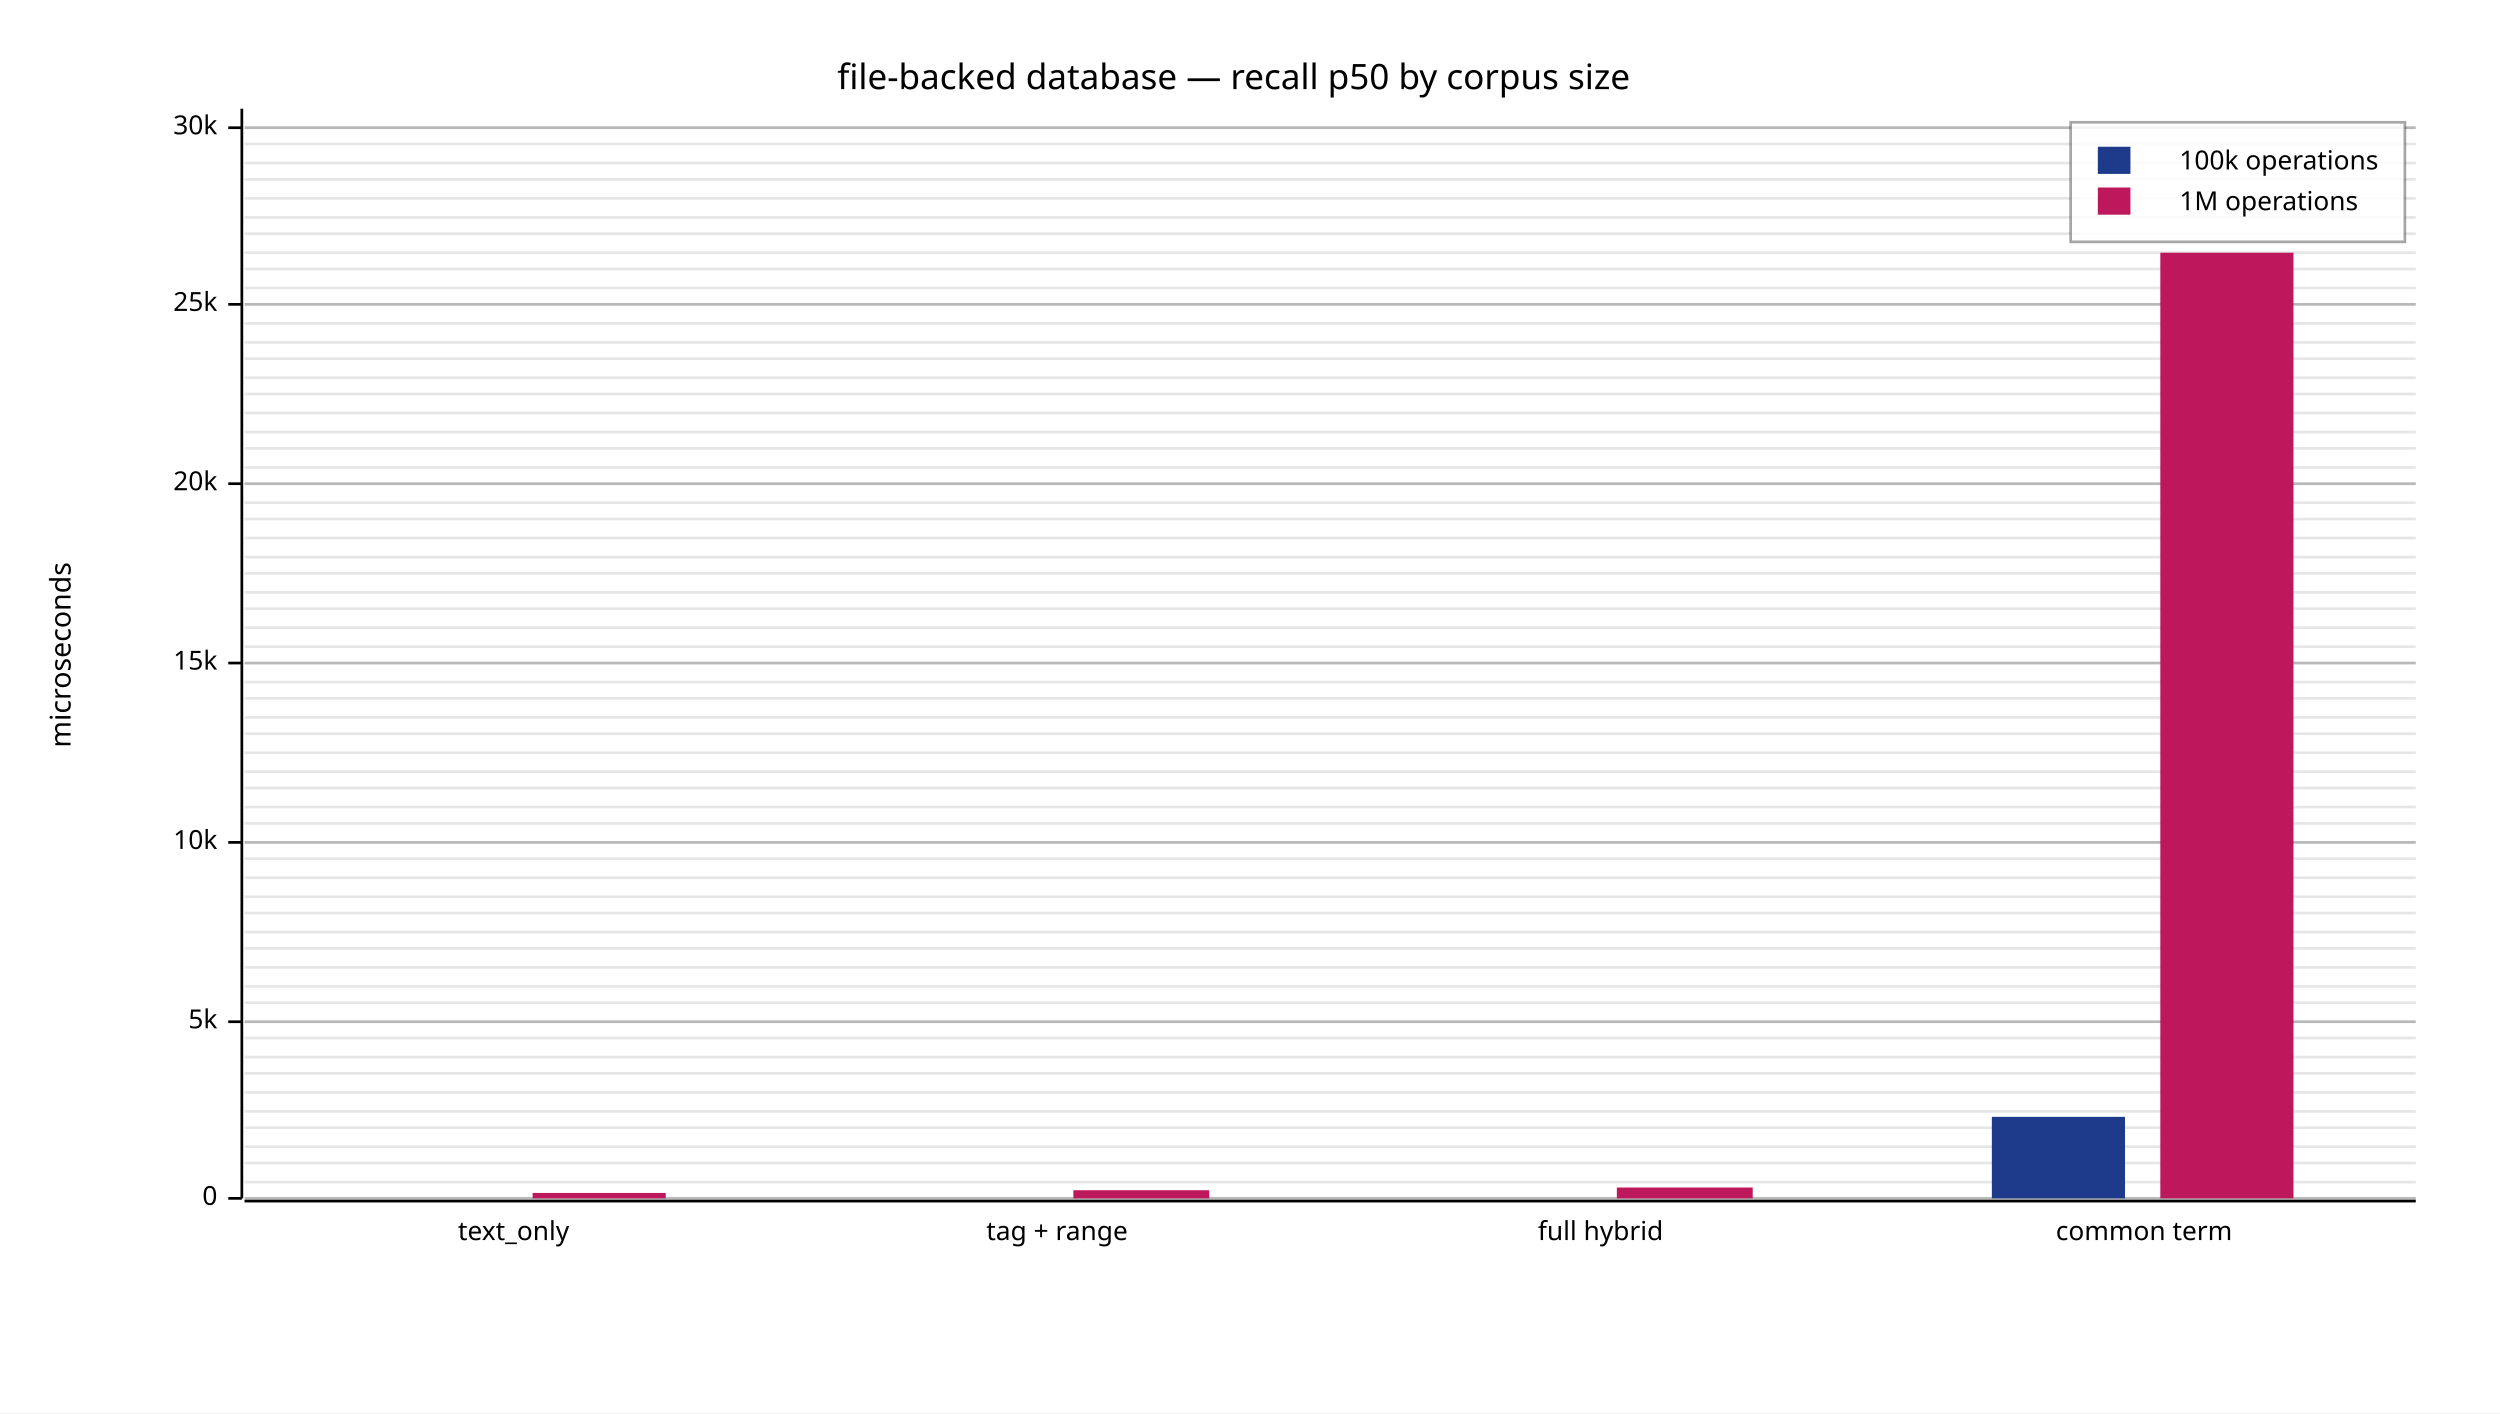
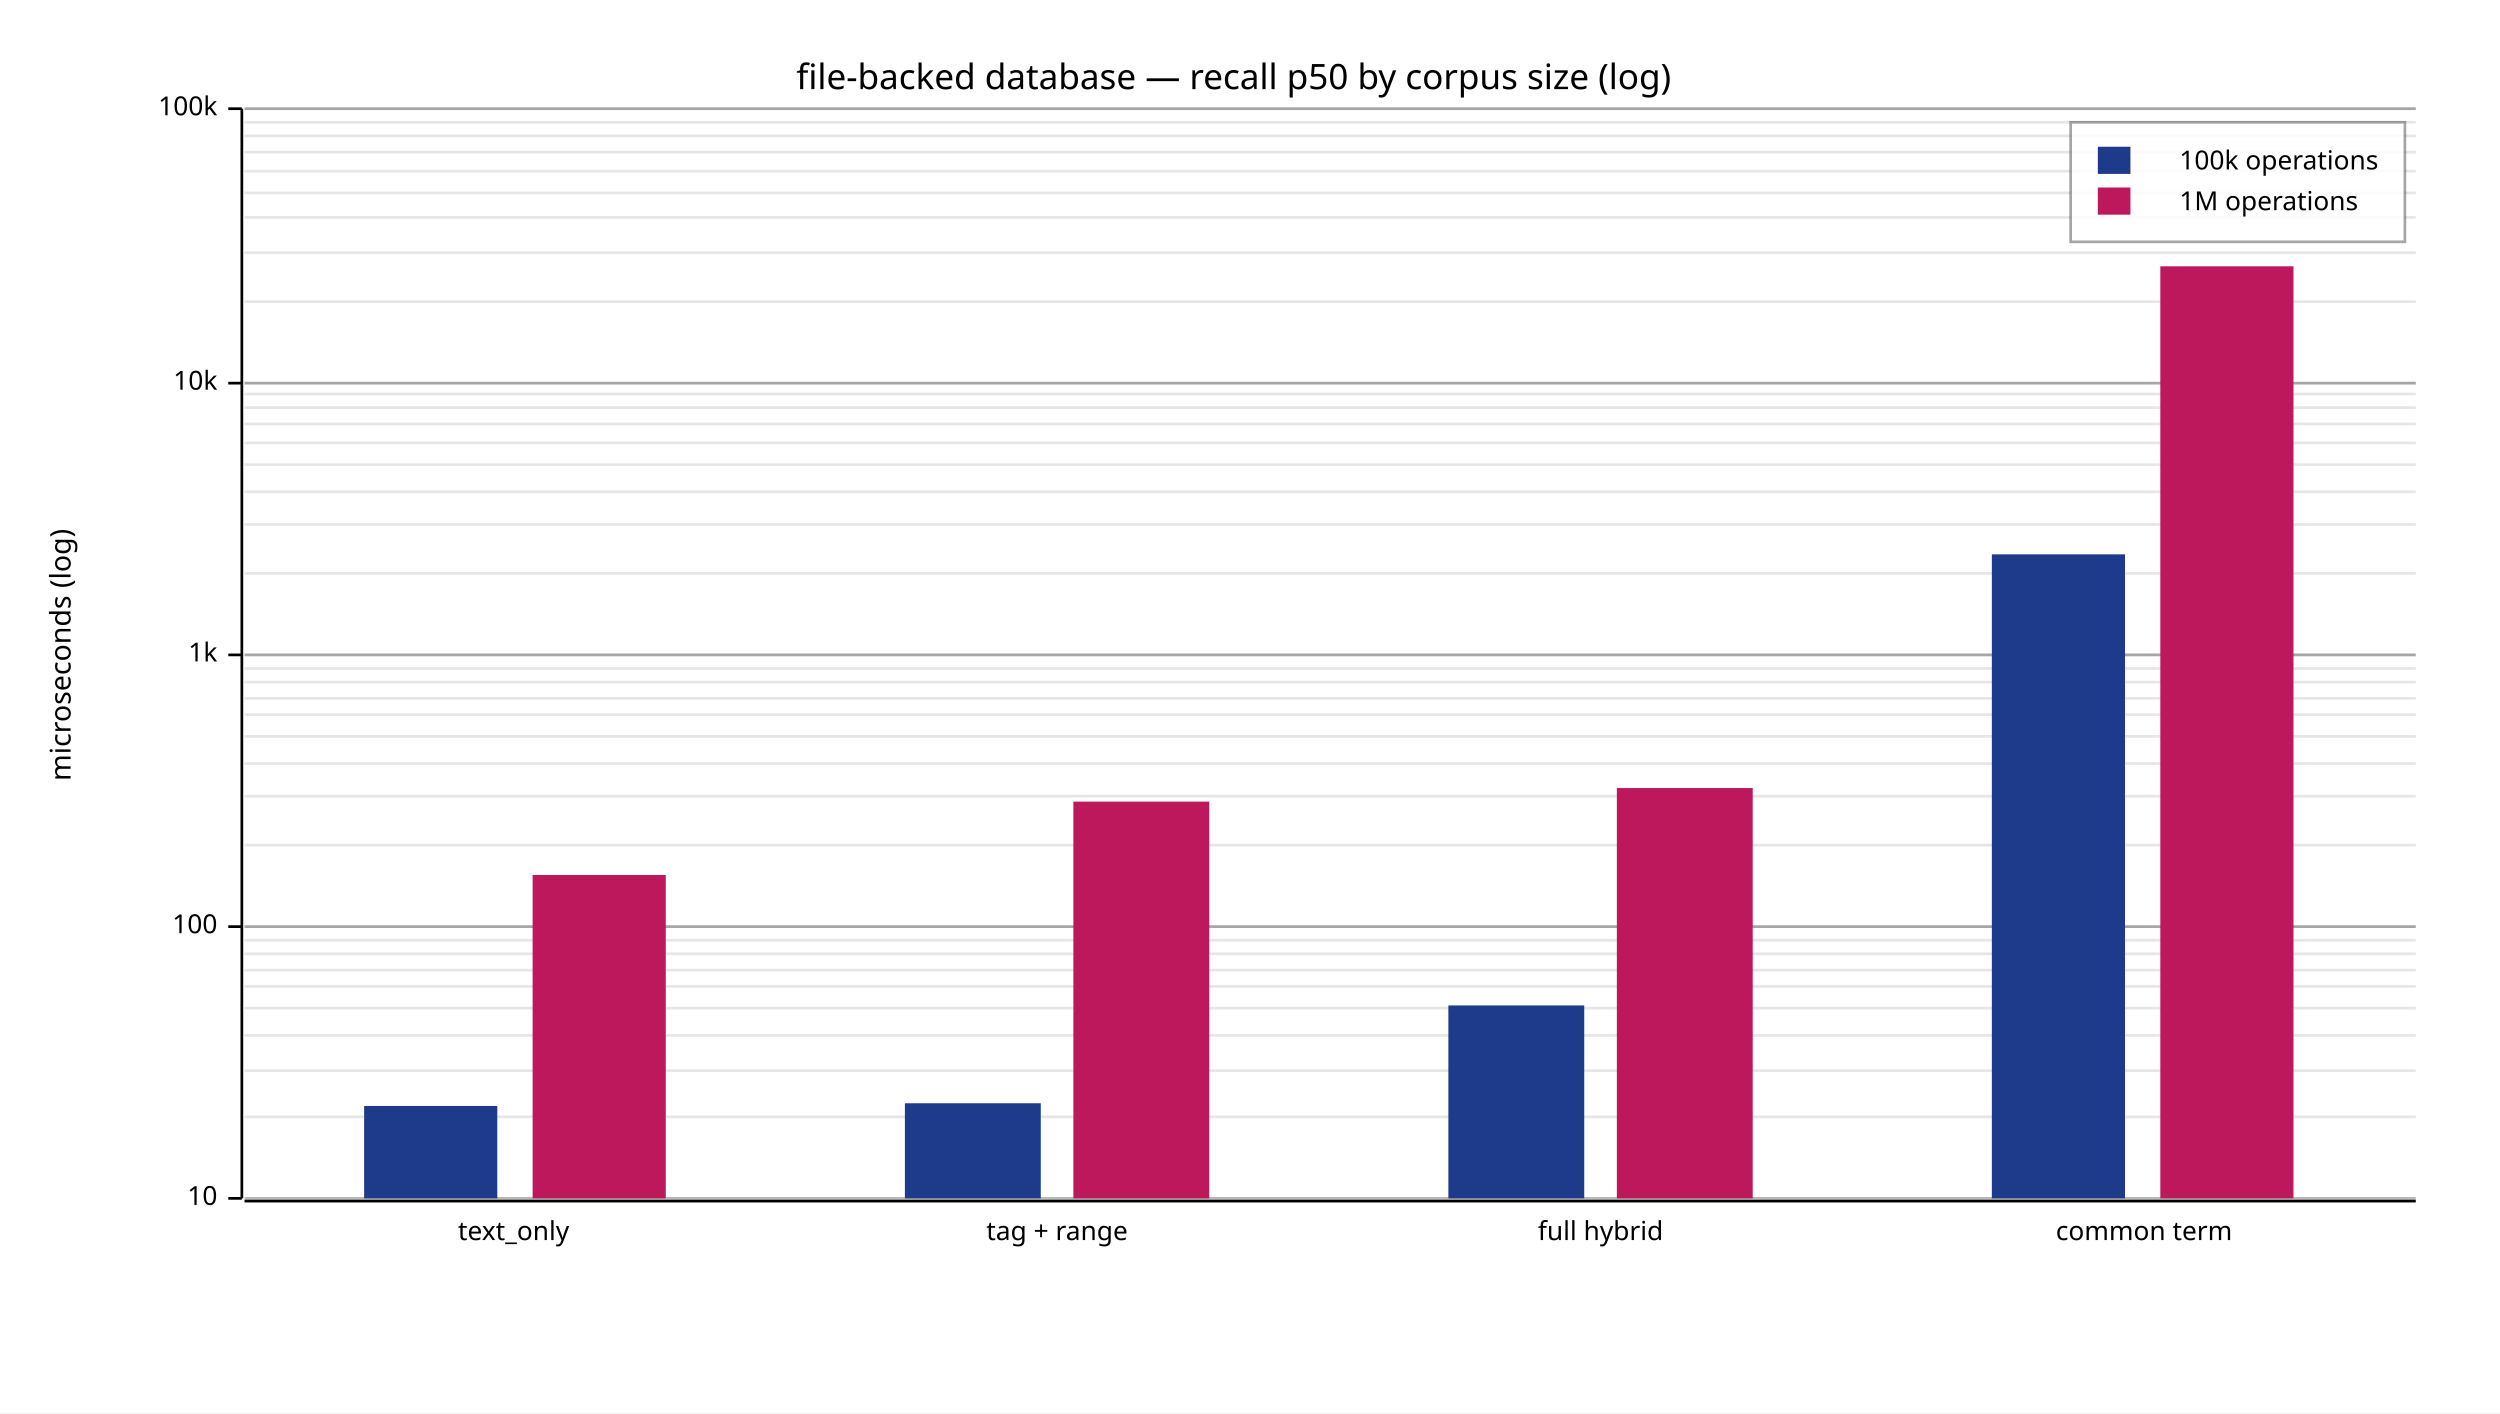
<svg xmlns="http://www.w3.org/2000/svg" width="920" height="520" viewBox="0 0 920 520">
  <rect x="0" y="0" width="920" height="520" opacity="1" fill="#FFFFFF" stroke="none" />
  <text x="454" y="23" dy="0.76em" text-anchor="middle" font-family="sans-serif" font-size="12.903" opacity="1" fill="#000000">
- file-backed database — recall p50 by corpus size
+ file-backed database — recall p50 by corpus size (log)
</text>
  <line opacity="0.1" stroke="#000000" stroke-width="1" x1="90" y1="441" x2="889" y2="441" />
-   <line opacity="0.1" stroke="#000000" stroke-width="1" x1="90" y1="435" x2="889" y2="435" />
-   <line opacity="0.1" stroke="#000000" stroke-width="1" x1="90" y1="428" x2="889" y2="428" />
-   <line opacity="0.1" stroke="#000000" stroke-width="1" x1="90" y1="422" x2="889" y2="422" />
-   <line opacity="0.1" stroke="#000000" stroke-width="1" x1="90" y1="415" x2="889" y2="415" />
-   <line opacity="0.1" stroke="#000000" stroke-width="1" x1="90" y1="409" x2="889" y2="409" />
-   <line opacity="0.1" stroke="#000000" stroke-width="1" x1="90" y1="402" x2="889" y2="402" />
-   <line opacity="0.1" stroke="#000000" stroke-width="1" x1="90" y1="395" x2="889" y2="395" />
-   <line opacity="0.1" stroke="#000000" stroke-width="1" x1="90" y1="389" x2="889" y2="389" />
-   <line opacity="0.1" stroke="#000000" stroke-width="1" x1="90" y1="382" x2="889" y2="382" />
-   <line opacity="0.1" stroke="#000000" stroke-width="1" x1="90" y1="376" x2="889" y2="376" />
-   <line opacity="0.1" stroke="#000000" stroke-width="1" x1="90" y1="369" x2="889" y2="369" />
+   <line opacity="0.1" stroke="#000000" stroke-width="1" x1="90" y1="411" x2="889" y2="411" />
+   <line opacity="0.1" stroke="#000000" stroke-width="1" x1="90" y1="394" x2="889" y2="394" />
+   <line opacity="0.1" stroke="#000000" stroke-width="1" x1="90" y1="381" x2="889" y2="381" />
+   <line opacity="0.1" stroke="#000000" stroke-width="1" x1="90" y1="371" x2="889" y2="371" />
  <line opacity="0.1" stroke="#000000" stroke-width="1" x1="90" y1="363" x2="889" y2="363" />
-   <line opacity="0.1" stroke="#000000" stroke-width="1" x1="90" y1="356" x2="889" y2="356" />
-   <line opacity="0.1" stroke="#000000" stroke-width="1" x1="90" y1="349" x2="889" y2="349" />
-   <line opacity="0.1" stroke="#000000" stroke-width="1" x1="90" y1="343" x2="889" y2="343" />
-   <line opacity="0.1" stroke="#000000" stroke-width="1" x1="90" y1="336" x2="889" y2="336" />
-   <line opacity="0.1" stroke="#000000" stroke-width="1" x1="90" y1="330" x2="889" y2="330" />
-   <line opacity="0.1" stroke="#000000" stroke-width="1" x1="90" y1="323" x2="889" y2="323" />
-   <line opacity="0.1" stroke="#000000" stroke-width="1" x1="90" y1="316" x2="889" y2="316" />
-   <line opacity="0.1" stroke="#000000" stroke-width="1" x1="90" y1="310" x2="889" y2="310" />
-   <line opacity="0.1" stroke="#000000" stroke-width="1" x1="90" y1="303" x2="889" y2="303" />
-   <line opacity="0.1" stroke="#000000" stroke-width="1" x1="90" y1="297" x2="889" y2="297" />
-   <line opacity="0.1" stroke="#000000" stroke-width="1" x1="90" y1="290" x2="889" y2="290" />
-   <line opacity="0.1" stroke="#000000" stroke-width="1" x1="90" y1="284" x2="889" y2="284" />
-   <line opacity="0.1" stroke="#000000" stroke-width="1" x1="90" y1="277" x2="889" y2="277" />
-   <line opacity="0.1" stroke="#000000" stroke-width="1" x1="90" y1="270" x2="889" y2="270" />
-   <line opacity="0.1" stroke="#000000" stroke-width="1" x1="90" y1="264" x2="889" y2="264" />
+   <line opacity="0.1" stroke="#000000" stroke-width="1" x1="90" y1="357" x2="889" y2="357" />
+   <line opacity="0.1" stroke="#000000" stroke-width="1" x1="90" y1="351" x2="889" y2="351" />
+   <line opacity="0.1" stroke="#000000" stroke-width="1" x1="90" y1="346" x2="889" y2="346" />
+   <line opacity="0.1" stroke="#000000" stroke-width="1" x1="90" y1="341" x2="889" y2="341" />
+   <line opacity="0.1" stroke="#000000" stroke-width="1" x1="90" y1="341" x2="889" y2="341" />
+   <line opacity="0.1" stroke="#000000" stroke-width="1" x1="90" y1="311" x2="889" y2="311" />
+   <line opacity="0.1" stroke="#000000" stroke-width="1" x1="90" y1="293" x2="889" y2="293" />
+   <line opacity="0.1" stroke="#000000" stroke-width="1" x1="90" y1="281" x2="889" y2="281" />
+   <line opacity="0.1" stroke="#000000" stroke-width="1" x1="90" y1="271" x2="889" y2="271" />
+   <line opacity="0.1" stroke="#000000" stroke-width="1" x1="90" y1="263" x2="889" y2="263" />
  <line opacity="0.1" stroke="#000000" stroke-width="1" x1="90" y1="257" x2="889" y2="257" />
  <line opacity="0.1" stroke="#000000" stroke-width="1" x1="90" y1="251" x2="889" y2="251" />
-   <line opacity="0.1" stroke="#000000" stroke-width="1" x1="90" y1="244" x2="889" y2="244" />
-   <line opacity="0.1" stroke="#000000" stroke-width="1" x1="90" y1="238" x2="889" y2="238" />
-   <line opacity="0.1" stroke="#000000" stroke-width="1" x1="90" y1="231" x2="889" y2="231" />
-   <line opacity="0.1" stroke="#000000" stroke-width="1" x1="90" y1="224" x2="889" y2="224" />
-   <line opacity="0.1" stroke="#000000" stroke-width="1" x1="90" y1="218" x2="889" y2="218" />
+   <line opacity="0.1" stroke="#000000" stroke-width="1" x1="90" y1="246" x2="889" y2="246" />
+   <line opacity="0.1" stroke="#000000" stroke-width="1" x1="90" y1="241" x2="889" y2="241" />
+   <line opacity="0.1" stroke="#000000" stroke-width="1" x1="90" y1="241" x2="889" y2="241" />
  <line opacity="0.1" stroke="#000000" stroke-width="1" x1="90" y1="211" x2="889" y2="211" />
-   <line opacity="0.1" stroke="#000000" stroke-width="1" x1="90" y1="205" x2="889" y2="205" />
-   <line opacity="0.1" stroke="#000000" stroke-width="1" x1="90" y1="198" x2="889" y2="198" />
-   <line opacity="0.1" stroke="#000000" stroke-width="1" x1="90" y1="191" x2="889" y2="191" />
-   <line opacity="0.1" stroke="#000000" stroke-width="1" x1="90" y1="185" x2="889" y2="185" />
-   <line opacity="0.1" stroke="#000000" stroke-width="1" x1="90" y1="178" x2="889" y2="178" />
-   <line opacity="0.1" stroke="#000000" stroke-width="1" x1="90" y1="172" x2="889" y2="172" />
-   <line opacity="0.1" stroke="#000000" stroke-width="1" x1="90" y1="165" x2="889" y2="165" />
-   <line opacity="0.1" stroke="#000000" stroke-width="1" x1="90" y1="159" x2="889" y2="159" />
-   <line opacity="0.1" stroke="#000000" stroke-width="1" x1="90" y1="152" x2="889" y2="152" />
+   <line opacity="0.1" stroke="#000000" stroke-width="1" x1="90" y1="193" x2="889" y2="193" />
+   <line opacity="0.1" stroke="#000000" stroke-width="1" x1="90" y1="181" x2="889" y2="181" />
+   <line opacity="0.1" stroke="#000000" stroke-width="1" x1="90" y1="171" x2="889" y2="171" />
+   <line opacity="0.1" stroke="#000000" stroke-width="1" x1="90" y1="163" x2="889" y2="163" />
+   <line opacity="0.1" stroke="#000000" stroke-width="1" x1="90" y1="156" x2="889" y2="156" />
+   <line opacity="0.1" stroke="#000000" stroke-width="1" x1="90" y1="150" x2="889" y2="150" />
  <line opacity="0.1" stroke="#000000" stroke-width="1" x1="90" y1="145" x2="889" y2="145" />
-   <line opacity="0.1" stroke="#000000" stroke-width="1" x1="90" y1="139" x2="889" y2="139" />
-   <line opacity="0.1" stroke="#000000" stroke-width="1" x1="90" y1="132" x2="889" y2="132" />
-   <line opacity="0.1" stroke="#000000" stroke-width="1" x1="90" y1="126" x2="889" y2="126" />
-   <line opacity="0.1" stroke="#000000" stroke-width="1" x1="90" y1="119" x2="889" y2="119" />
-   <line opacity="0.1" stroke="#000000" stroke-width="1" x1="90" y1="112" x2="889" y2="112" />
-   <line opacity="0.1" stroke="#000000" stroke-width="1" x1="90" y1="106" x2="889" y2="106" />
-   <line opacity="0.1" stroke="#000000" stroke-width="1" x1="90" y1="99" x2="889" y2="99" />
+   <line opacity="0.1" stroke="#000000" stroke-width="1" x1="90" y1="141" x2="889" y2="141" />
+   <line opacity="0.1" stroke="#000000" stroke-width="1" x1="90" y1="141" x2="889" y2="141" />
+   <line opacity="0.1" stroke="#000000" stroke-width="1" x1="90" y1="111" x2="889" y2="111" />
  <line opacity="0.1" stroke="#000000" stroke-width="1" x1="90" y1="93" x2="889" y2="93" />
-   <line opacity="0.1" stroke="#000000" stroke-width="1" x1="90" y1="86" x2="889" y2="86" />
  <line opacity="0.1" stroke="#000000" stroke-width="1" x1="90" y1="80" x2="889" y2="80" />
-   <line opacity="0.1" stroke="#000000" stroke-width="1" x1="90" y1="73" x2="889" y2="73" />
-   <line opacity="0.1" stroke="#000000" stroke-width="1" x1="90" y1="66" x2="889" y2="66" />
-   <line opacity="0.1" stroke="#000000" stroke-width="1" x1="90" y1="60" x2="889" y2="60" />
-   <line opacity="0.1" stroke="#000000" stroke-width="1" x1="90" y1="53" x2="889" y2="53" />
-   <line opacity="0.1" stroke="#000000" stroke-width="1" x1="90" y1="47" x2="889" y2="47" />
+   <line opacity="0.1" stroke="#000000" stroke-width="1" x1="90" y1="71" x2="889" y2="71" />
+   <line opacity="0.1" stroke="#000000" stroke-width="1" x1="90" y1="63" x2="889" y2="63" />
+   <line opacity="0.1" stroke="#000000" stroke-width="1" x1="90" y1="56" x2="889" y2="56" />
+   <line opacity="0.1" stroke="#000000" stroke-width="1" x1="90" y1="50" x2="889" y2="50" />
+   <line opacity="0.1" stroke="#000000" stroke-width="1" x1="90" y1="45" x2="889" y2="45" />
+   <line opacity="0.1" stroke="#000000" stroke-width="1" x1="90" y1="40" x2="889" y2="40" />
+   <line opacity="0.1" stroke="#000000" stroke-width="1" x1="90" y1="40" x2="889" y2="40" />
  <text x="18" y="241" dy="0.76em" text-anchor="middle" font-family="sans-serif" font-size="10.484" opacity="1" fill="#000000" transform="rotate(270, 18, 241)">
- microseconds
+ microseconds (log)
</text>
  <line opacity="0.2" stroke="#000000" stroke-width="1" x1="90" y1="441" x2="889" y2="441" />
-   <line opacity="0.2" stroke="#000000" stroke-width="1" x1="90" y1="376" x2="889" y2="376" />
-   <line opacity="0.2" stroke="#000000" stroke-width="1" x1="90" y1="310" x2="889" y2="310" />
-   <line opacity="0.2" stroke="#000000" stroke-width="1" x1="90" y1="244" x2="889" y2="244" />
-   <line opacity="0.2" stroke="#000000" stroke-width="1" x1="90" y1="178" x2="889" y2="178" />
-   <line opacity="0.2" stroke="#000000" stroke-width="1" x1="90" y1="112" x2="889" y2="112" />
-   <line opacity="0.2" stroke="#000000" stroke-width="1" x1="90" y1="47" x2="889" y2="47" />
+   <line opacity="0.2" stroke="#000000" stroke-width="1" x1="90" y1="341" x2="889" y2="341" />
+   <line opacity="0.2" stroke="#000000" stroke-width="1" x1="90" y1="241" x2="889" y2="241" />
+   <line opacity="0.2" stroke="#000000" stroke-width="1" x1="90" y1="141" x2="889" y2="141" />
+   <line opacity="0.2" stroke="#000000" stroke-width="1" x1="90" y1="40" x2="889" y2="40" />
  <polyline fill="none" opacity="1" stroke="#000000" stroke-width="1" points="89,40 89,441 " />
  <text x="80" y="441" dy="0.5ex" text-anchor="end" font-family="sans-serif" font-size="9.677" opacity="1" fill="#000000">
- 0
+ 10
</text>
  <polyline fill="none" opacity="1" stroke="#000000" stroke-width="1" points="84,441 89,441 " />
-   <text x="80" y="376" dy="0.5ex" text-anchor="end" font-family="sans-serif" font-size="9.677" opacity="1" fill="#000000">
- 5k
+   <text x="80" y="341" dy="0.5ex" text-anchor="end" font-family="sans-serif" font-size="9.677" opacity="1" fill="#000000">
+ 100
</text>
-   <polyline fill="none" opacity="1" stroke="#000000" stroke-width="1" points="84,376 89,376 " />
-   <text x="80" y="310" dy="0.5ex" text-anchor="end" font-family="sans-serif" font-size="9.677" opacity="1" fill="#000000">
+   <polyline fill="none" opacity="1" stroke="#000000" stroke-width="1" points="84,341 89,341 " />
+   <text x="80" y="241" dy="0.5ex" text-anchor="end" font-family="sans-serif" font-size="9.677" opacity="1" fill="#000000">
+ 1k
+ </text>
+   <polyline fill="none" opacity="1" stroke="#000000" stroke-width="1" points="84,241 89,241 " />
+   <text x="80" y="141" dy="0.5ex" text-anchor="end" font-family="sans-serif" font-size="9.677" opacity="1" fill="#000000">
10k
</text>
-   <polyline fill="none" opacity="1" stroke="#000000" stroke-width="1" points="84,310 89,310 " />
-   <text x="80" y="244" dy="0.5ex" text-anchor="end" font-family="sans-serif" font-size="9.677" opacity="1" fill="#000000">
- 15k
+   <polyline fill="none" opacity="1" stroke="#000000" stroke-width="1" points="84,141 89,141 " />
+   <text x="80" y="40" dy="0.5ex" text-anchor="end" font-family="sans-serif" font-size="9.677" opacity="1" fill="#000000">
+ 100k
</text>
-   <polyline fill="none" opacity="1" stroke="#000000" stroke-width="1" points="84,244 89,244 " />
-   <text x="80" y="178" dy="0.5ex" text-anchor="end" font-family="sans-serif" font-size="9.677" opacity="1" fill="#000000">
- 20k
- </text>
-   <polyline fill="none" opacity="1" stroke="#000000" stroke-width="1" points="84,178 89,178 " />
-   <text x="80" y="112" dy="0.5ex" text-anchor="end" font-family="sans-serif" font-size="9.677" opacity="1" fill="#000000">
- 25k
- </text>
-   <polyline fill="none" opacity="1" stroke="#000000" stroke-width="1" points="84,112 89,112 " />
-   <text x="80" y="47" dy="0.5ex" text-anchor="end" font-family="sans-serif" font-size="9.677" opacity="1" fill="#000000">
- 30k
- </text>
-   <polyline fill="none" opacity="1" stroke="#000000" stroke-width="1" points="84,47 89,47 " />
+   <polyline fill="none" opacity="1" stroke="#000000" stroke-width="1" points="84,40 89,40 " />
  <polyline fill="none" opacity="1" stroke="#000000" stroke-width="1" points="90,442 889,442 " />
-   <rect x="134" y="441" width="49" height="0" opacity="1" fill="#1E3A8A" stroke="none" />
-   <rect x="333" y="441" width="50" height="0" opacity="1" fill="#1E3A8A" stroke="none" />
-   <rect x="533" y="441" width="50" height="0" opacity="1" fill="#1E3A8A" stroke="none" />
-   <rect x="733" y="411" width="49" height="30" opacity="1" fill="#1E3A8A" stroke="none" />
-   <rect x="196" y="439" width="49" height="2" opacity="1" fill="#BE185D" stroke="none" />
-   <rect x="395" y="438" width="50" height="3" opacity="1" fill="#BE185D" stroke="none" />
-   <rect x="595" y="437" width="50" height="4" opacity="1" fill="#BE185D" stroke="none" />
-   <rect x="795" y="93" width="49" height="348" opacity="1" fill="#BE185D" stroke="none" />
+   <rect x="134" y="407" width="49" height="34" opacity="1" fill="#1E3A8A" stroke="none" />
+   <rect x="333" y="406" width="50" height="35" opacity="1" fill="#1E3A8A" stroke="none" />
+   <rect x="533" y="370" width="50" height="71" opacity="1" fill="#1E3A8A" stroke="none" />
+   <rect x="733" y="204" width="49" height="237" opacity="1" fill="#1E3A8A" stroke="none" />
+   <rect x="196" y="322" width="49" height="119" opacity="1" fill="#BE185D" stroke="none" />
+   <rect x="395" y="295" width="50" height="146" opacity="1" fill="#BE185D" stroke="none" />
+   <rect x="595" y="290" width="50" height="151" opacity="1" fill="#BE185D" stroke="none" />
+   <rect x="795" y="98" width="49" height="343" opacity="1" fill="#BE185D" stroke="none" />
  <rect x="762" y="45" width="123" height="44" opacity="0.85" fill="#FFFFFF" stroke="none" />
  <rect x="762" y="45" width="123" height="44" opacity="0.35" fill="none" stroke="#000000" />
  <text x="802" y="55" dy="0.76em" text-anchor="start" font-family="sans-serif" font-size="9.677" opacity="1" fill="#000000">
100k operations
</text>
  <text x="802" y="70" dy="0.76em" text-anchor="start" font-family="sans-serif" font-size="9.677" opacity="1" fill="#000000">
1M operations
</text>
  <rect x="772" y="54" width="12" height="10" opacity="1" fill="#1E3A8A" stroke="none" />
  <rect x="772" y="69" width="12" height="10" opacity="1" fill="#BE185D" stroke="none" />
  <text x="189" y="449" dy="0.76em" text-anchor="middle" font-family="sans-serif" font-size="9.677" opacity="1" fill="#000000">
text_only
</text>
  <text x="389" y="449" dy="0.76em" text-anchor="middle" font-family="sans-serif" font-size="9.677" opacity="1" fill="#000000">
tag + range
</text>
  <text x="589" y="449" dy="0.76em" text-anchor="middle" font-family="sans-serif" font-size="9.677" opacity="1" fill="#000000">
full hybrid
</text>
  <text x="789" y="449" dy="0.76em" text-anchor="middle" font-family="sans-serif" font-size="9.677" opacity="1" fill="#000000">
common term
</text>
</svg>
